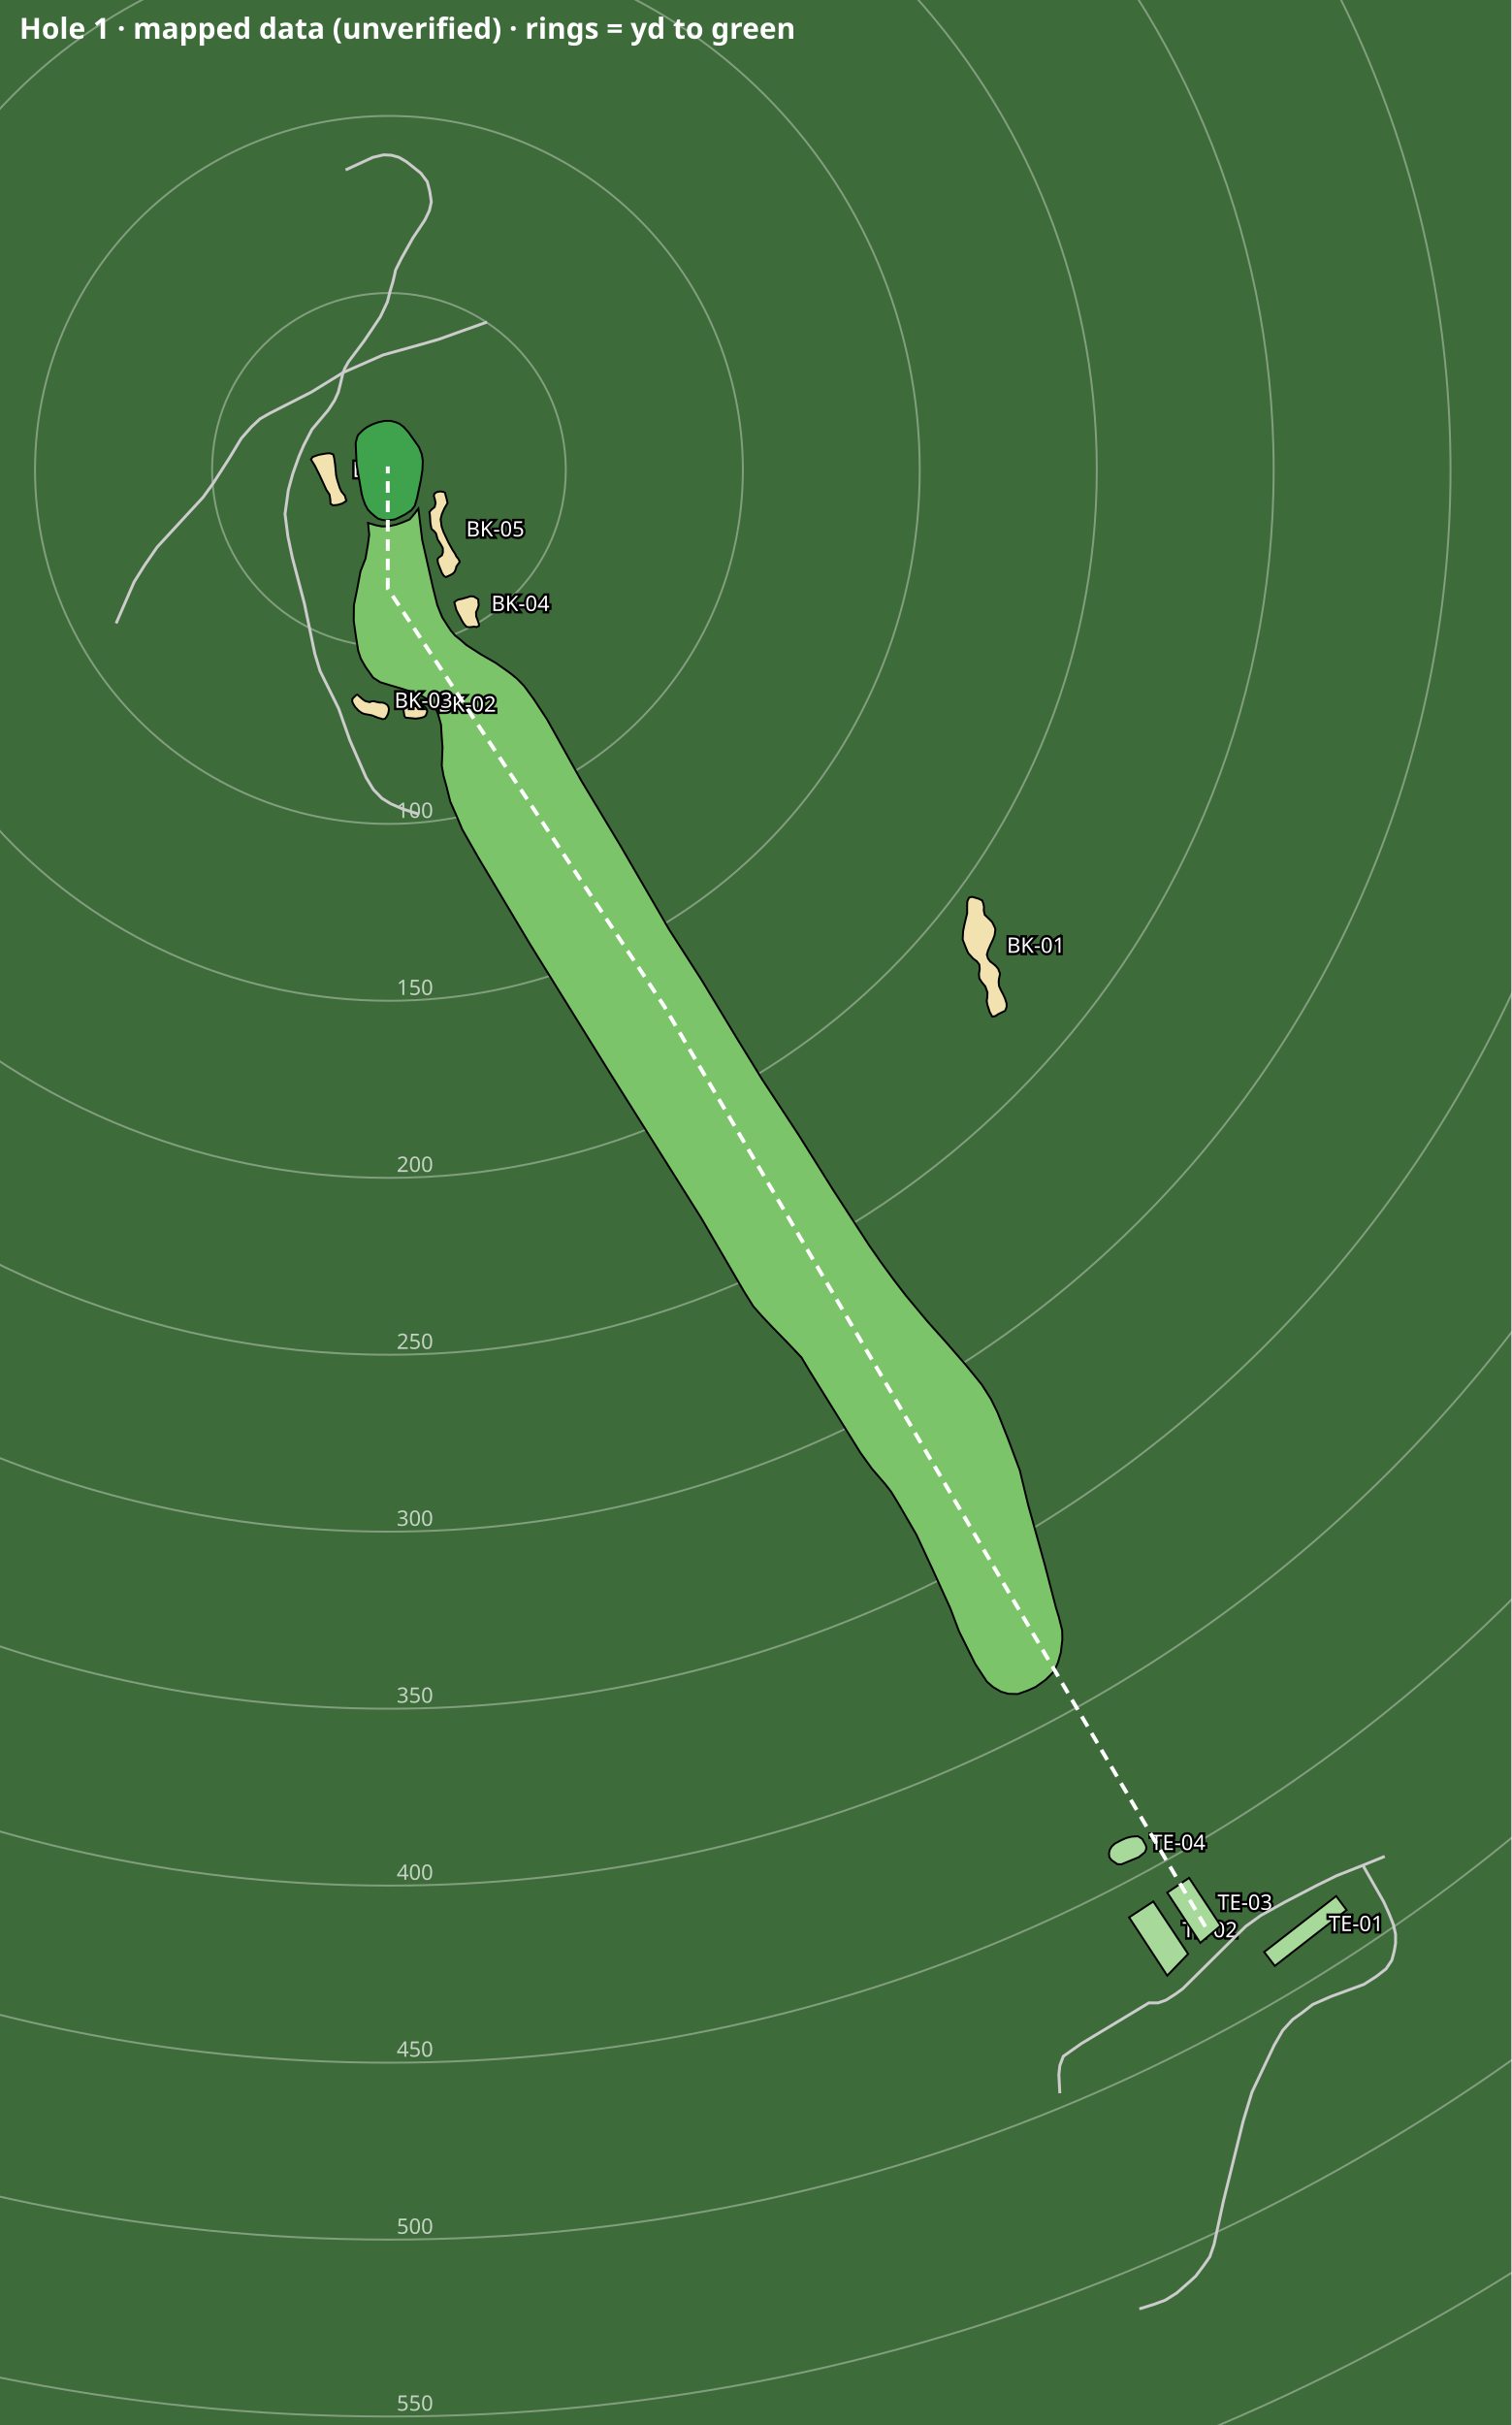
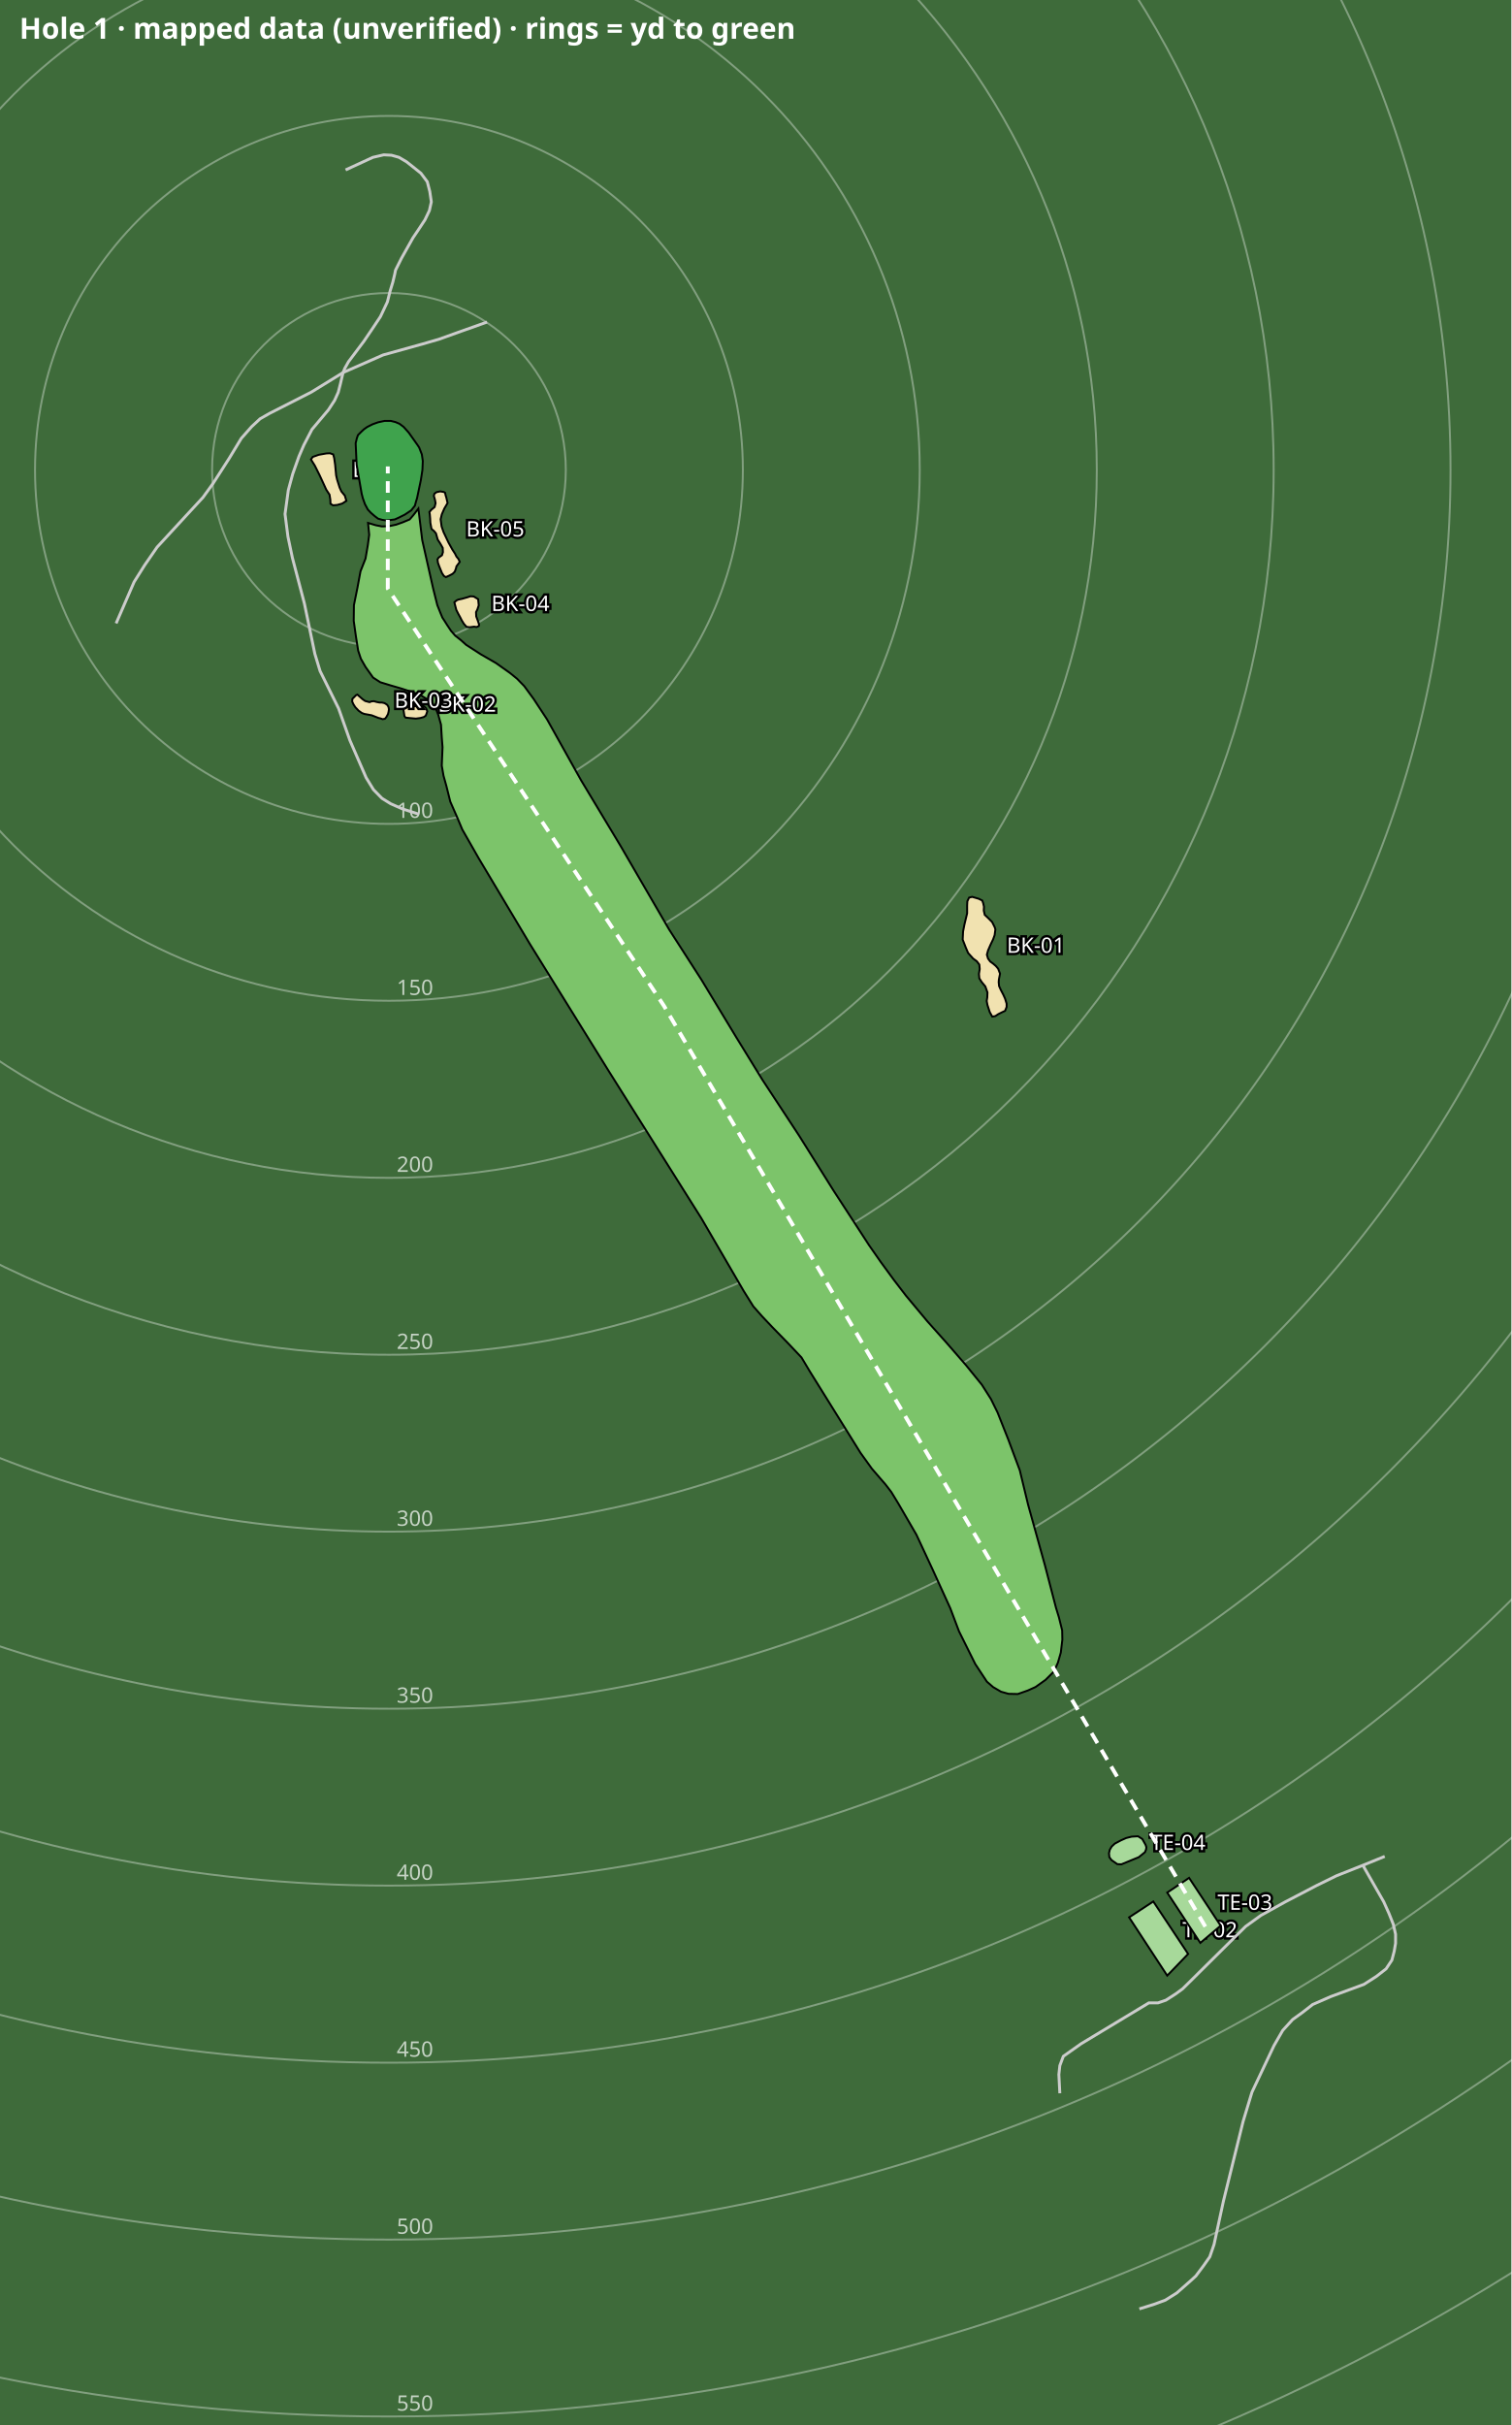
<svg xmlns="http://www.w3.org/2000/svg" width="781" height="1253" viewBox="0 0 781 1253" font-family="sans-serif">
  <rect width="100%" height="100%" fill="#3e6b3a" />
  <circle cx="201.0" cy="242.8" r="91.4" fill="none" stroke="#fff" stroke-opacity=".35" stroke-width="1" />
  <text x="205.0" y="331.2" fill="#fff" fill-opacity=".7" font-size="11">50</text>
  <circle cx="201.0" cy="242.8" r="182.9" fill="none" stroke="#fff" stroke-opacity=".35" stroke-width="1" />
  <text x="205.0" y="422.6" fill="#fff" fill-opacity=".7" font-size="11">100</text>
  <circle cx="201.0" cy="242.8" r="274.3" fill="none" stroke="#fff" stroke-opacity=".35" stroke-width="1" />
  <text x="205.0" y="514.1" fill="#fff" fill-opacity=".7" font-size="11">150</text>
  <circle cx="201.0" cy="242.8" r="365.8" fill="none" stroke="#fff" stroke-opacity=".35" stroke-width="1" />
  <text x="205.0" y="605.5" fill="#fff" fill-opacity=".7" font-size="11">200</text>
  <circle cx="201.0" cy="242.8" r="457.2" fill="none" stroke="#fff" stroke-opacity=".35" stroke-width="1" />
  <text x="205.0" y="697.0" fill="#fff" fill-opacity=".7" font-size="11">250</text>
  <circle cx="201.0" cy="242.8" r="548.6" fill="none" stroke="#fff" stroke-opacity=".35" stroke-width="1" />
  <text x="205.0" y="788.4" fill="#fff" fill-opacity=".7" font-size="11">300</text>
  <circle cx="201.0" cy="242.8" r="640.1" fill="none" stroke="#fff" stroke-opacity=".35" stroke-width="1" />
  <text x="205.0" y="879.8" fill="#fff" fill-opacity=".7" font-size="11">350</text>
  <circle cx="201.0" cy="242.8" r="731.5" fill="none" stroke="#fff" stroke-opacity=".35" stroke-width="1" />
  <text x="205.0" y="971.3" fill="#fff" fill-opacity=".7" font-size="11">400</text>
  <circle cx="201.0" cy="242.8" r="823.0" fill="none" stroke="#fff" stroke-opacity=".35" stroke-width="1" />
  <text x="205.0" y="1062.7" fill="#fff" fill-opacity=".7" font-size="11">450</text>
  <circle cx="201.0" cy="242.8" r="914.4" fill="none" stroke="#fff" stroke-opacity=".35" stroke-width="1" />
  <text x="205.0" y="1154.2" fill="#fff" fill-opacity=".7" font-size="11">500</text>
  <circle cx="201.0" cy="242.8" r="1005.8" fill="none" stroke="#fff" stroke-opacity=".35" stroke-width="1" />
  <text x="205.0" y="1245.6" fill="#fff" fill-opacity=".7" font-size="11">550</text>
  <circle cx="201.0" cy="242.8" r="1097.3" fill="none" stroke="#fff" stroke-opacity=".35" stroke-width="1" />
  <text x="205.0" y="1337.0" fill="#fff" fill-opacity=".7" font-size="11">600</text>
  <circle cx="201.0" cy="242.8" r="1188.7" fill="none" stroke="#fff" stroke-opacity=".35" stroke-width="1" />
  <text x="205.0" y="1428.5" fill="#fff" fill-opacity=".7" font-size="11">650</text>
  <polygon points="216.2,262.8 213.6,266.2 211.7,268.4 208.1,269.9 204.7,271.1 200.9,271.9 197.3,272.0 194.2,271.4 190.2,270.2 190.8,276.3 190.1,281.6 188.9,288.6 186.3,295.2 184.7,303.8 182.9,312.7 182.8,320.8 183.9,328.6 185.1,336.2 186.5,340.4 188.9,344.6 192.8,350.1 196.5,352.5 201.7,354.1 207.2,355.7 213.1,357.6 217.2,359.1 221.4,361.7 224.9,365.3 226.5,369.4 227.9,374.4 228.3,381.0 228.7,386.1 228.3,395.6 229.2,400.8 230.7,406.2 232.7,414.2 236.3,422.4 238.9,428.6 247.4,443.5 273.8,487.7 314.7,553.6 362.4,629.4 384.3,667.0 389.3,675.0 393.8,680.1 399.0,685.6 407.3,694.1 414.2,701.4 418.5,708.6 444.7,750.7 450.6,758.9 457.6,767.0 460.6,770.9 464.2,776.8 473.6,793.0 481.8,810.6 491.1,831.0 495.6,842.9 504.0,859.8 510.0,868.9 513.2,871.7 517.3,874.1 521.2,875.2 526.0,875.3 531.1,873.5 535.1,871.7 540.3,868.0 544.7,863.6 546.7,859.1 548.2,853.9 549.0,847.2 548.9,842.4 547.2,835.6 545.7,830.7 540.0,808.8 531.3,777.5 527.0,759.7 521.1,743.9 515.5,729.8 512.1,722.9 507.4,715.5 499.2,705.4 489.3,694.0 479.3,682.8 468.2,669.5 461.9,661.3 455.1,652.0 449.1,643.4 430.7,615.1 412.9,586.7 394.1,558.1 380.5,536.0 362.4,506.1 345.8,480.3 320.7,437.1 300.3,403.2 282.7,371.7 275.8,361.2 270.9,354.5 267.2,350.7 263.5,347.7 256.3,342.6 248.5,338.1 240.9,333.2 238.1,330.7 235.3,328.5 233.1,326.0 231.1,323.0 229.9,321.1 228.6,319.1 227.6,316.7 226.0,312.7 223.8,303.9 218.2,279.1 216.2,262.8" fill="#7cc46a" stroke="#000" stroke-width="1" />
-   <polygon points="690.5,979.7 653.3,1008.6 658.8,1015.8 695.9,986.9 690.5,979.7" fill="#a7d99a" stroke="#000" stroke-width="1" />
-   <text x="686.6" y="997.8" fill="#fff" font-size="11" stroke="#000" stroke-width="2.5" paint-order="stroke">TE-01</text>
  <polygon points="596.0,982.5 614.0,1009.6 603.2,1020.8 583.5,990.7 596.0,982.5" fill="#a7d99a" stroke="#000" stroke-width="1" />
  <text x="611.1" y="1001.0" fill="#fff" font-size="11" stroke="#000" stroke-width="2.5" paint-order="stroke">TE-02</text>
  <polygon points="614.5,970.3 630.8,995.0 620.3,1003.9 603.2,977.9 614.5,970.3" fill="#a7d99a" stroke="#000" stroke-width="1" />
  <text x="629.2" y="986.8" fill="#fff" font-size="11" stroke="#000" stroke-width="2.5" paint-order="stroke">TE-03</text>
  <polygon points="588.1,948.8 584.8,949.0 582.0,949.7 579.3,950.9 576.1,952.6 574.5,954.1 573.5,955.8 573.1,957.6 573.3,959.6 574.4,961.1 577.4,963.2 579.5,963.3 588.5,959.6 591.7,957.0 592.3,955.5 592.4,954.4 592.0,953.2 590.3,950.2 588.1,948.8" fill="#a7d99a" stroke="#000" stroke-width="1" />
  <text x="594.6" y="955.9" fill="#fff" font-size="11" stroke="#000" stroke-width="2.5" paint-order="stroke">TE-04</text>
  <polyline points="704.3,963.8 715.1,982.7 717.8,988.7 720.0,994.2 721.2,999.4 721.2,1004.1 720.5,1008.2 719.3,1012.8 716.3,1017.3 711.3,1021.2 704.9,1025.3 687.8,1031.6 678.4,1035.7 673.0,1039.9 668.0,1043.5 662.9,1049.1 658.4,1056.9 647.0,1081.0 642.4,1096.2 632.2,1137.5 627.4,1159.7 625.2,1166.1 621.9,1170.8 618.0,1176.0 615.5,1178.3 608.1,1184.8 602.2,1188.5 596.5,1190.6 588.8,1193.0" fill="none" stroke="#cccccc" stroke-width="1.5" />
  <polyline points="547.7,1081.6 547.2,1071.9 547.7,1067.3 549.5,1062.5 558.7,1056.0 593.7,1034.9 598.4,1034.9 602.5,1033.5 607.5,1030.3 611.2,1027.6 643.7,995.4 651.6,989.7 664.2,982.7 680.5,974.2 690.7,969.2 704.3,963.8 715.6,959.2" fill="none" stroke="#cccccc" stroke-width="1.5" />
  <polyline points="60.0,322.1 69.3,300.7 74.7,292.1 81.2,282.7 96.4,266.2 104.9,257.0 110.1,249.8 118.4,236.9 124.7,226.5 130.0,220.5 134.4,216.4 139.3,213.6 160.9,202.6 177.3,192.5 198.0,183.4 218.5,177.7 226.8,175.3 238.5,171.1 246.7,168.2 251.7,166.4" fill="none" stroke="#cccccc" stroke-width="1.5" />
  <polyline points="178.6,87.8 192.7,81.3 198.3,80.0 202.3,80.2 206.2,81.3 210.1,83.6 213.5,86.3 217.5,89.5 220.8,93.9 222.1,98.9 222.9,104.3 221.9,108.8 219.6,113.6 215.9,119.2 213.4,122.9 207.5,133.4 204.4,139.6 204.0,141.6 203.0,145.8 201.6,150.4 200.2,156.0 196.6,163.6 192.4,169.9 188.0,176.4 180.1,186.9 178.2,190.3 177.3,192.5 177.0,193.7 175.9,198.4 174.8,202.7 172.9,206.9 169.7,211.8 161.2,221.9 157.0,230.0 154.5,235.8 151.3,244.8 149.0,253.2 147.3,265.6 148.8,277.3 151.1,288.2 157.3,311.8 162.7,337.8 165.4,346.7 175.0,366.1 180.8,382.5 189.2,401.8 193.0,408.0 197.4,412.5 201.9,415.3 208.1,418.0 216.5,420.7" fill="none" stroke="#cccccc" stroke-width="1.5" />
  <polygon points="516.8,503.1 516.2,506.1 516.1,507.5 516.3,509.5 517.2,511.5 518.5,514.0 519.4,516.0 520.2,518.6 520.2,520.3 519.4,522.3 517.9,523.0 515.9,524.0 514.4,525.0 512.8,525.3 511.5,523.0 510.3,519.3 509.9,517.2 510.2,515.4 510.3,512.8 509.2,509.7 507.3,507.4 506.1,505.5 505.9,503.2 506.3,500.7 506.1,498.4 504.8,496.7 502.9,495.3 500.3,492.4 499.1,489.6 497.5,485.5 497.7,481.3 498.4,477.7 499.8,471.9 499.8,467.9 499.9,465.7 500.8,463.8 502.4,463.4 505.8,464.4 507.6,465.3 508.1,466.7 508.5,468.5 508.4,470.5 508.9,472.7 510.3,474.0 512.7,476.4 514.0,479.0 514.4,480.2 514.0,483.2 513.2,485.4 511.9,488.1 510.6,491.1 510.0,493.3 510.6,495.3 511.7,496.8 513.2,497.9 514.6,499.1 515.8,500.5 516.8,503.1" fill="#f1e2b0" stroke="#000" stroke-width="1" />
  <text x="520.3" y="492.3" fill="#fff" font-size="11" stroke="#000" stroke-width="2.5" paint-order="stroke">BK-01</text>
  <polygon points="218.0,364.3 213.8,365.0 212.4,365.3 211.5,365.1 210.5,364.5 209.7,364.1 208.8,363.9 207.7,364.4 207.6,365.2 208.5,366.8 208.8,368.7 209.0,370.0 209.6,370.8 211.5,371.0 214.9,371.3 217.2,371.0 219.0,370.5 220.0,369.8 220.4,368.8 220.8,367.6 220.6,366.9 220.1,365.9 219.4,365.2 218.0,364.3" fill="#f1e2b0" stroke="#000" stroke-width="1" />
  <text x="226.3" y="367.7" fill="#fff" font-size="11" stroke="#000" stroke-width="2.5" paint-order="stroke">BK-02</text>
  <polygon points="198.7,363.3 197.4,363.0 196.1,363.0 194.6,362.7 193.2,362.3 192.0,362.4 191.0,362.8 190.2,362.6 188.7,362.2 187.4,361.3 185.8,359.9 184.7,358.9 184.0,359.2 182.1,361.1 182.0,362.5 182.7,364.0 183.6,365.4 185.3,367.2 187.0,368.4 188.3,368.9 190.0,369.2 192.1,369.6 193.9,370.3 195.7,371.0 196.6,371.2 197.7,371.6 198.9,371.4 199.6,370.6 200.5,369.0 200.8,367.8 201.0,366.5 200.8,365.4 200.5,364.8 200.0,364.1 198.7,363.3" fill="#f1e2b0" stroke="#000" stroke-width="1" />
  <text x="203.8" y="365.7" fill="#fff" font-size="11" stroke="#000" stroke-width="2.5" paint-order="stroke">BK-03</text>
  <polygon points="247.1,309.6 244.8,308.2 243.1,308.1 241.6,308.6 238.8,309.4 236.9,309.8 236.0,310.2 234.8,311.2 235.8,315.1 236.8,317.1 237.8,318.9 238.6,320.5 239.7,322.3 241.1,323.9 242.7,324.1 245.0,323.8 246.3,324.0 247.4,323.5 247.6,322.8 247.1,321.2 246.1,318.5 246.0,316.3 246.7,314.9 247.4,312.8 247.1,309.6" fill="#f1e2b0" stroke="#000" stroke-width="1" />
  <text x="253.9" y="315.7" fill="#fff" font-size="11" stroke="#000" stroke-width="2.5" paint-order="stroke">BK-04</text>
  <polygon points="231.3,259.9 229.6,262.8 228.3,265.8 227.7,268.3 228.2,272.0 229.2,274.9 231.8,280.4 233.8,284.0 235.1,286.0 235.9,287.6 236.9,288.8 237.6,290.3 237.1,291.0 235.9,292.6 235.6,293.8 235.0,295.4 233.9,296.5 232.2,297.4 230.4,298.2 229.4,297.6 228.4,296.1 226.9,292.4 226.3,290.7 226.1,289.0 226.7,288.1 228.4,286.9 228.9,285.3 228.8,283.1 227.5,280.8 226.2,278.8 225.3,275.6 224.3,274.4 223.0,273.3 222.4,270.1 222.3,267.9 222.1,265.6 221.9,264.6 222.9,263.4 224.6,262.0 225.1,260.0 224.8,258.3 224.2,256.2 224.5,255.1 225.6,254.3 227.5,253.9 229.3,254.2 230.0,254.6 230.3,256.0 230.6,256.9 231.3,259.9" fill="#f1e2b0" stroke="#000" stroke-width="1" />
  <text x="240.9" y="277.2" fill="#fff" font-size="11" stroke="#000" stroke-width="2.5" paint-order="stroke">BK-05</text>
  <polygon points="164.7,235.0 161.6,236.1 160.7,237.4 162.7,240.6 165.1,245.4 167.0,249.5 168.6,253.0 170.3,255.6 170.7,258.1 170.8,260.3 172.1,261.1 174.3,260.9 176.8,260.2 179.0,258.8 178.2,256.1 176.4,253.9 175.5,251.9 174.2,247.8 173.7,245.6 173.2,240.2 172.7,236.7 172.2,234.8 170.5,234.2 168.6,234.3 164.7,235.0" fill="#f1e2b0" stroke="#000" stroke-width="1" />
  <text x="182.2" y="246.5" fill="#fff" font-size="11" stroke="#000" stroke-width="2.5" paint-order="stroke">BK-06</text>
  <polygon points="202.0,217.5 198.7,217.5 195.4,218.2 192.6,219.2 189.8,220.6 188.1,221.8 186.9,222.9 185.0,224.8 184.4,226.5 183.8,229.0 184.3,240.1 186.9,255.1 187.5,257.4 188.6,260.5 190.1,263.3 191.7,265.0 193.8,266.8 195.4,268.0 197.5,268.6 199.5,268.9 201.7,268.7 204.0,268.4 206.0,267.5 209.2,265.9 212.5,263.7 214.4,261.3 215.0,259.1 215.5,257.5 217.5,248.0 218.3,242.8 218.5,238.2 218.0,234.8 216.6,231.2 215.6,229.7 211.2,223.5 208.6,220.6 206.5,219.0 204.4,218.1 202.0,217.5" fill="#3fa34d" stroke="#000" stroke-width="1" />
  <polyline points="622.9,995.5 343.1,519.7 200.4,304.1 200.4,241.0" fill="none" stroke="#ffffff" stroke-width="2" stroke-dasharray="6 4" />
  <text x="10" y="20" fill="#fff" font-size="15" font-weight="bold">Hole 1 · mapped data (unverified) · rings = yd to green</text>
</svg>
